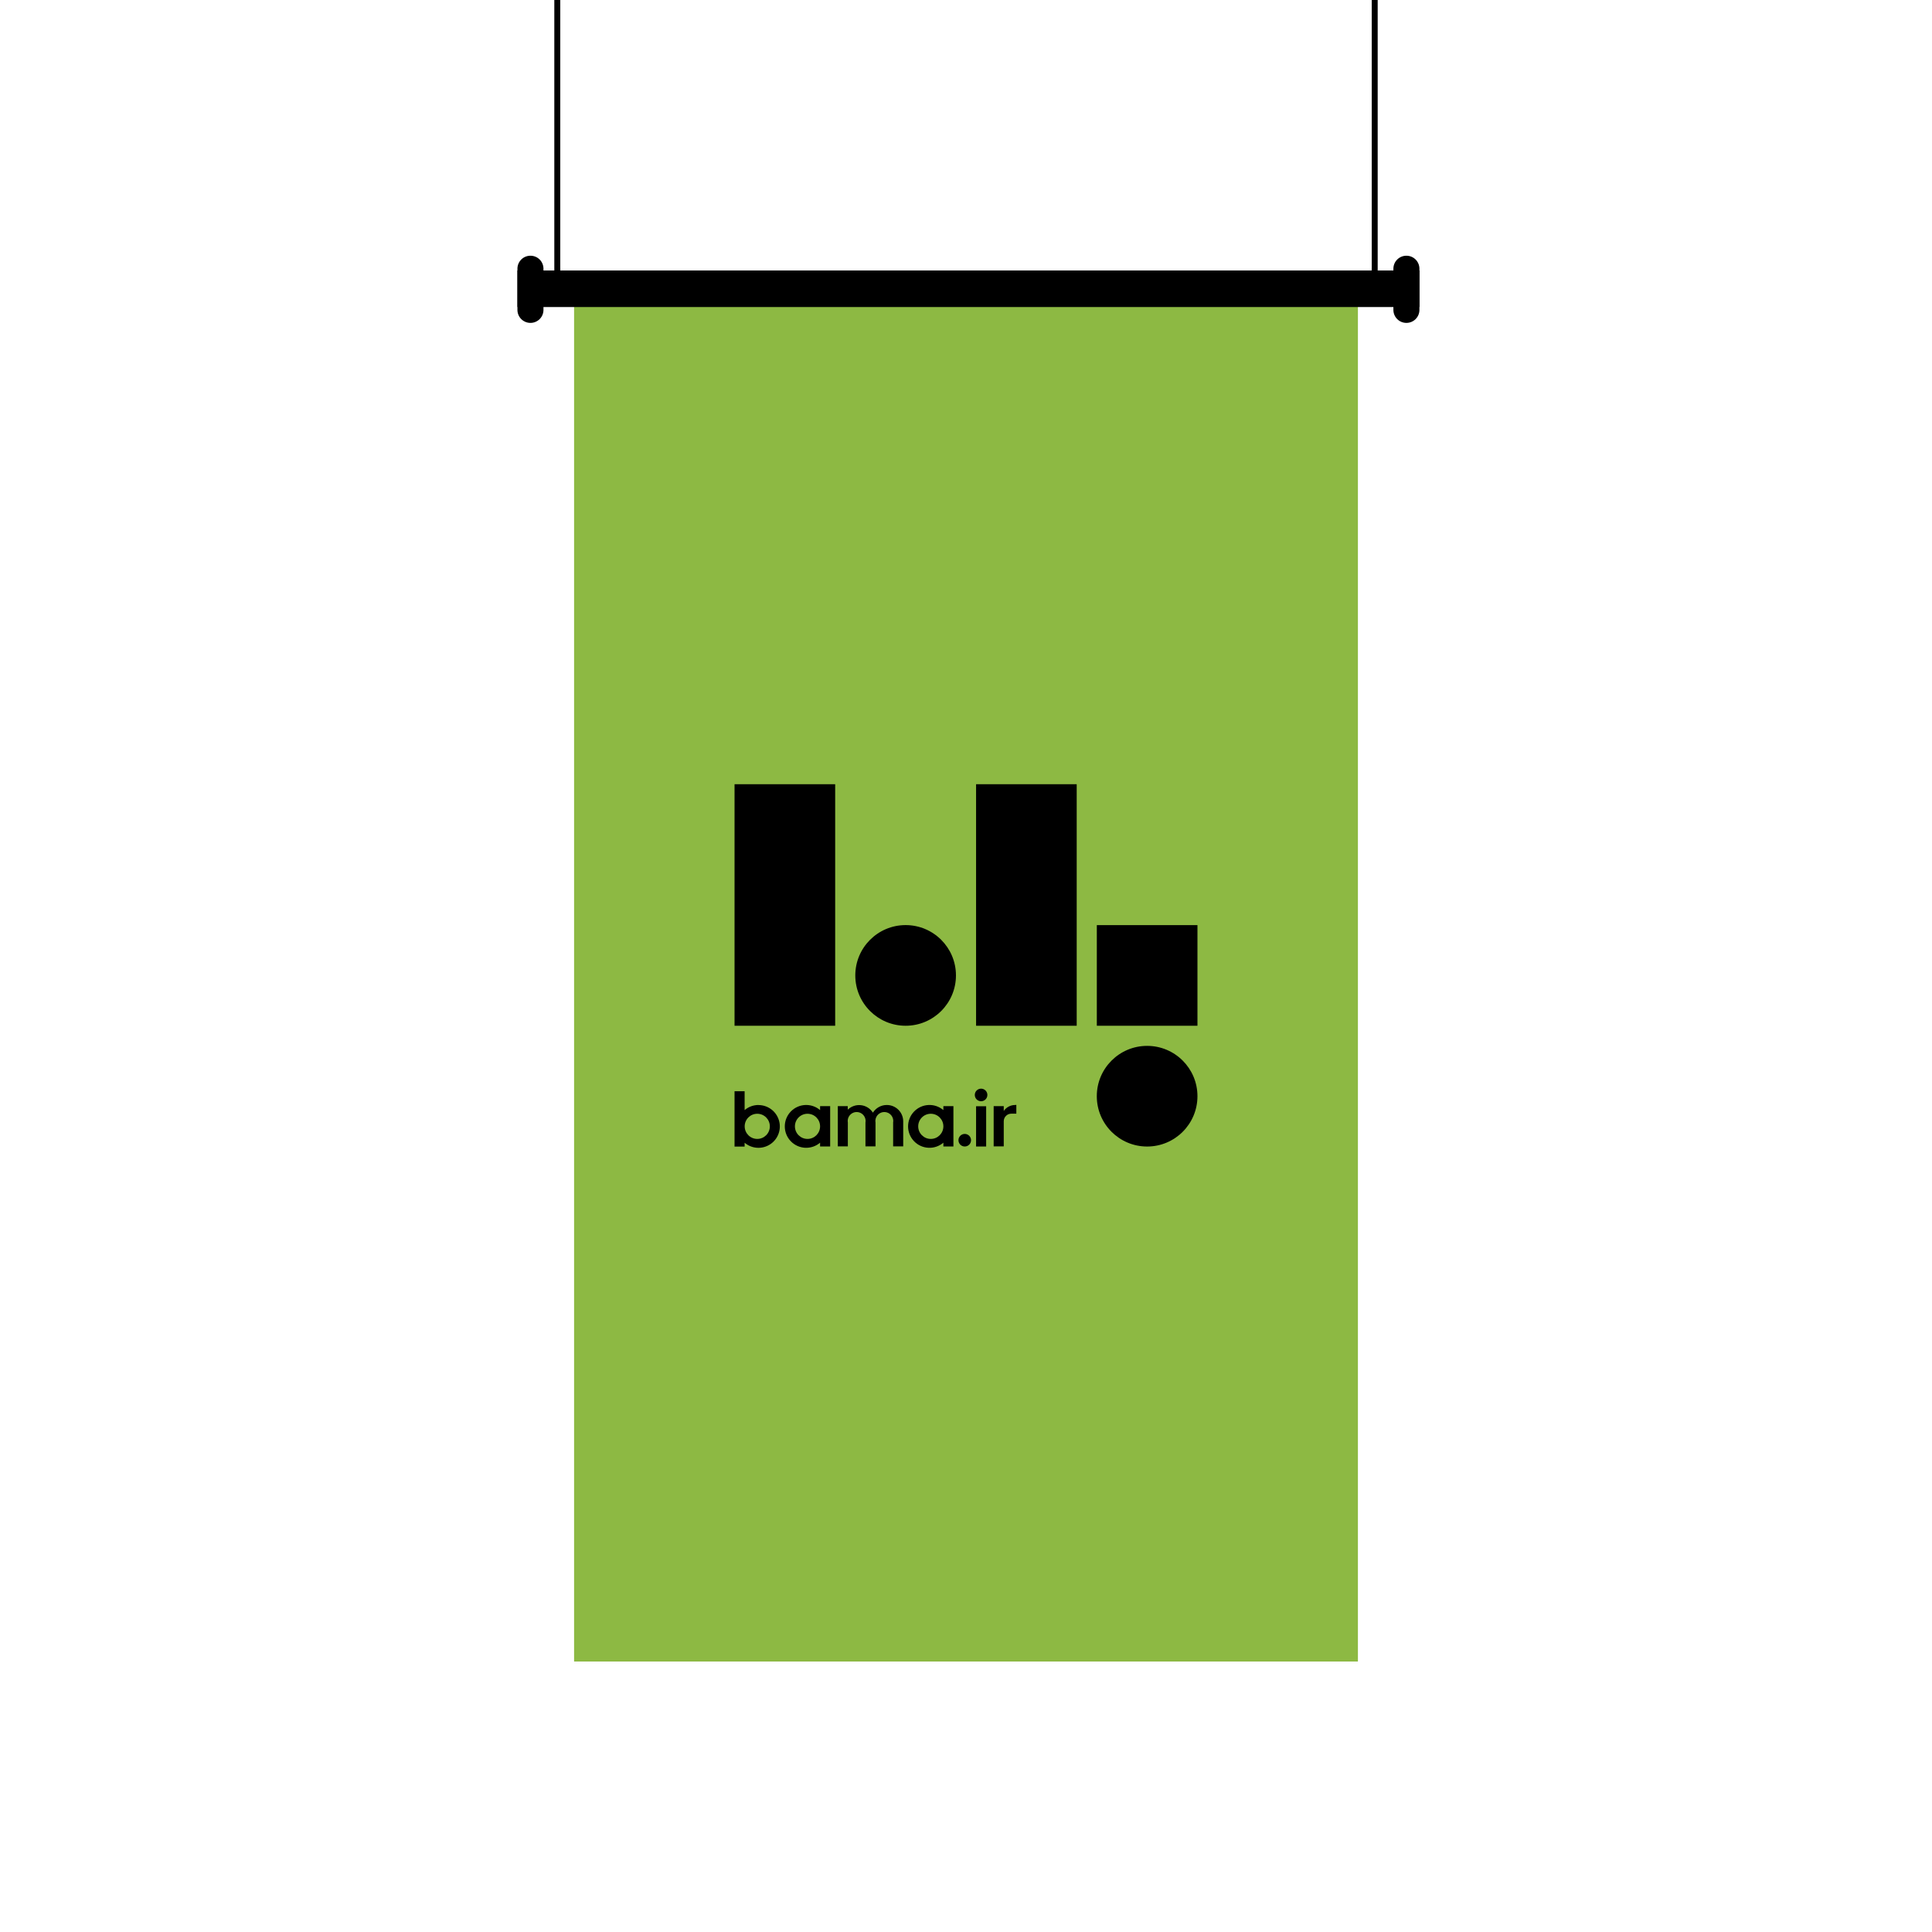
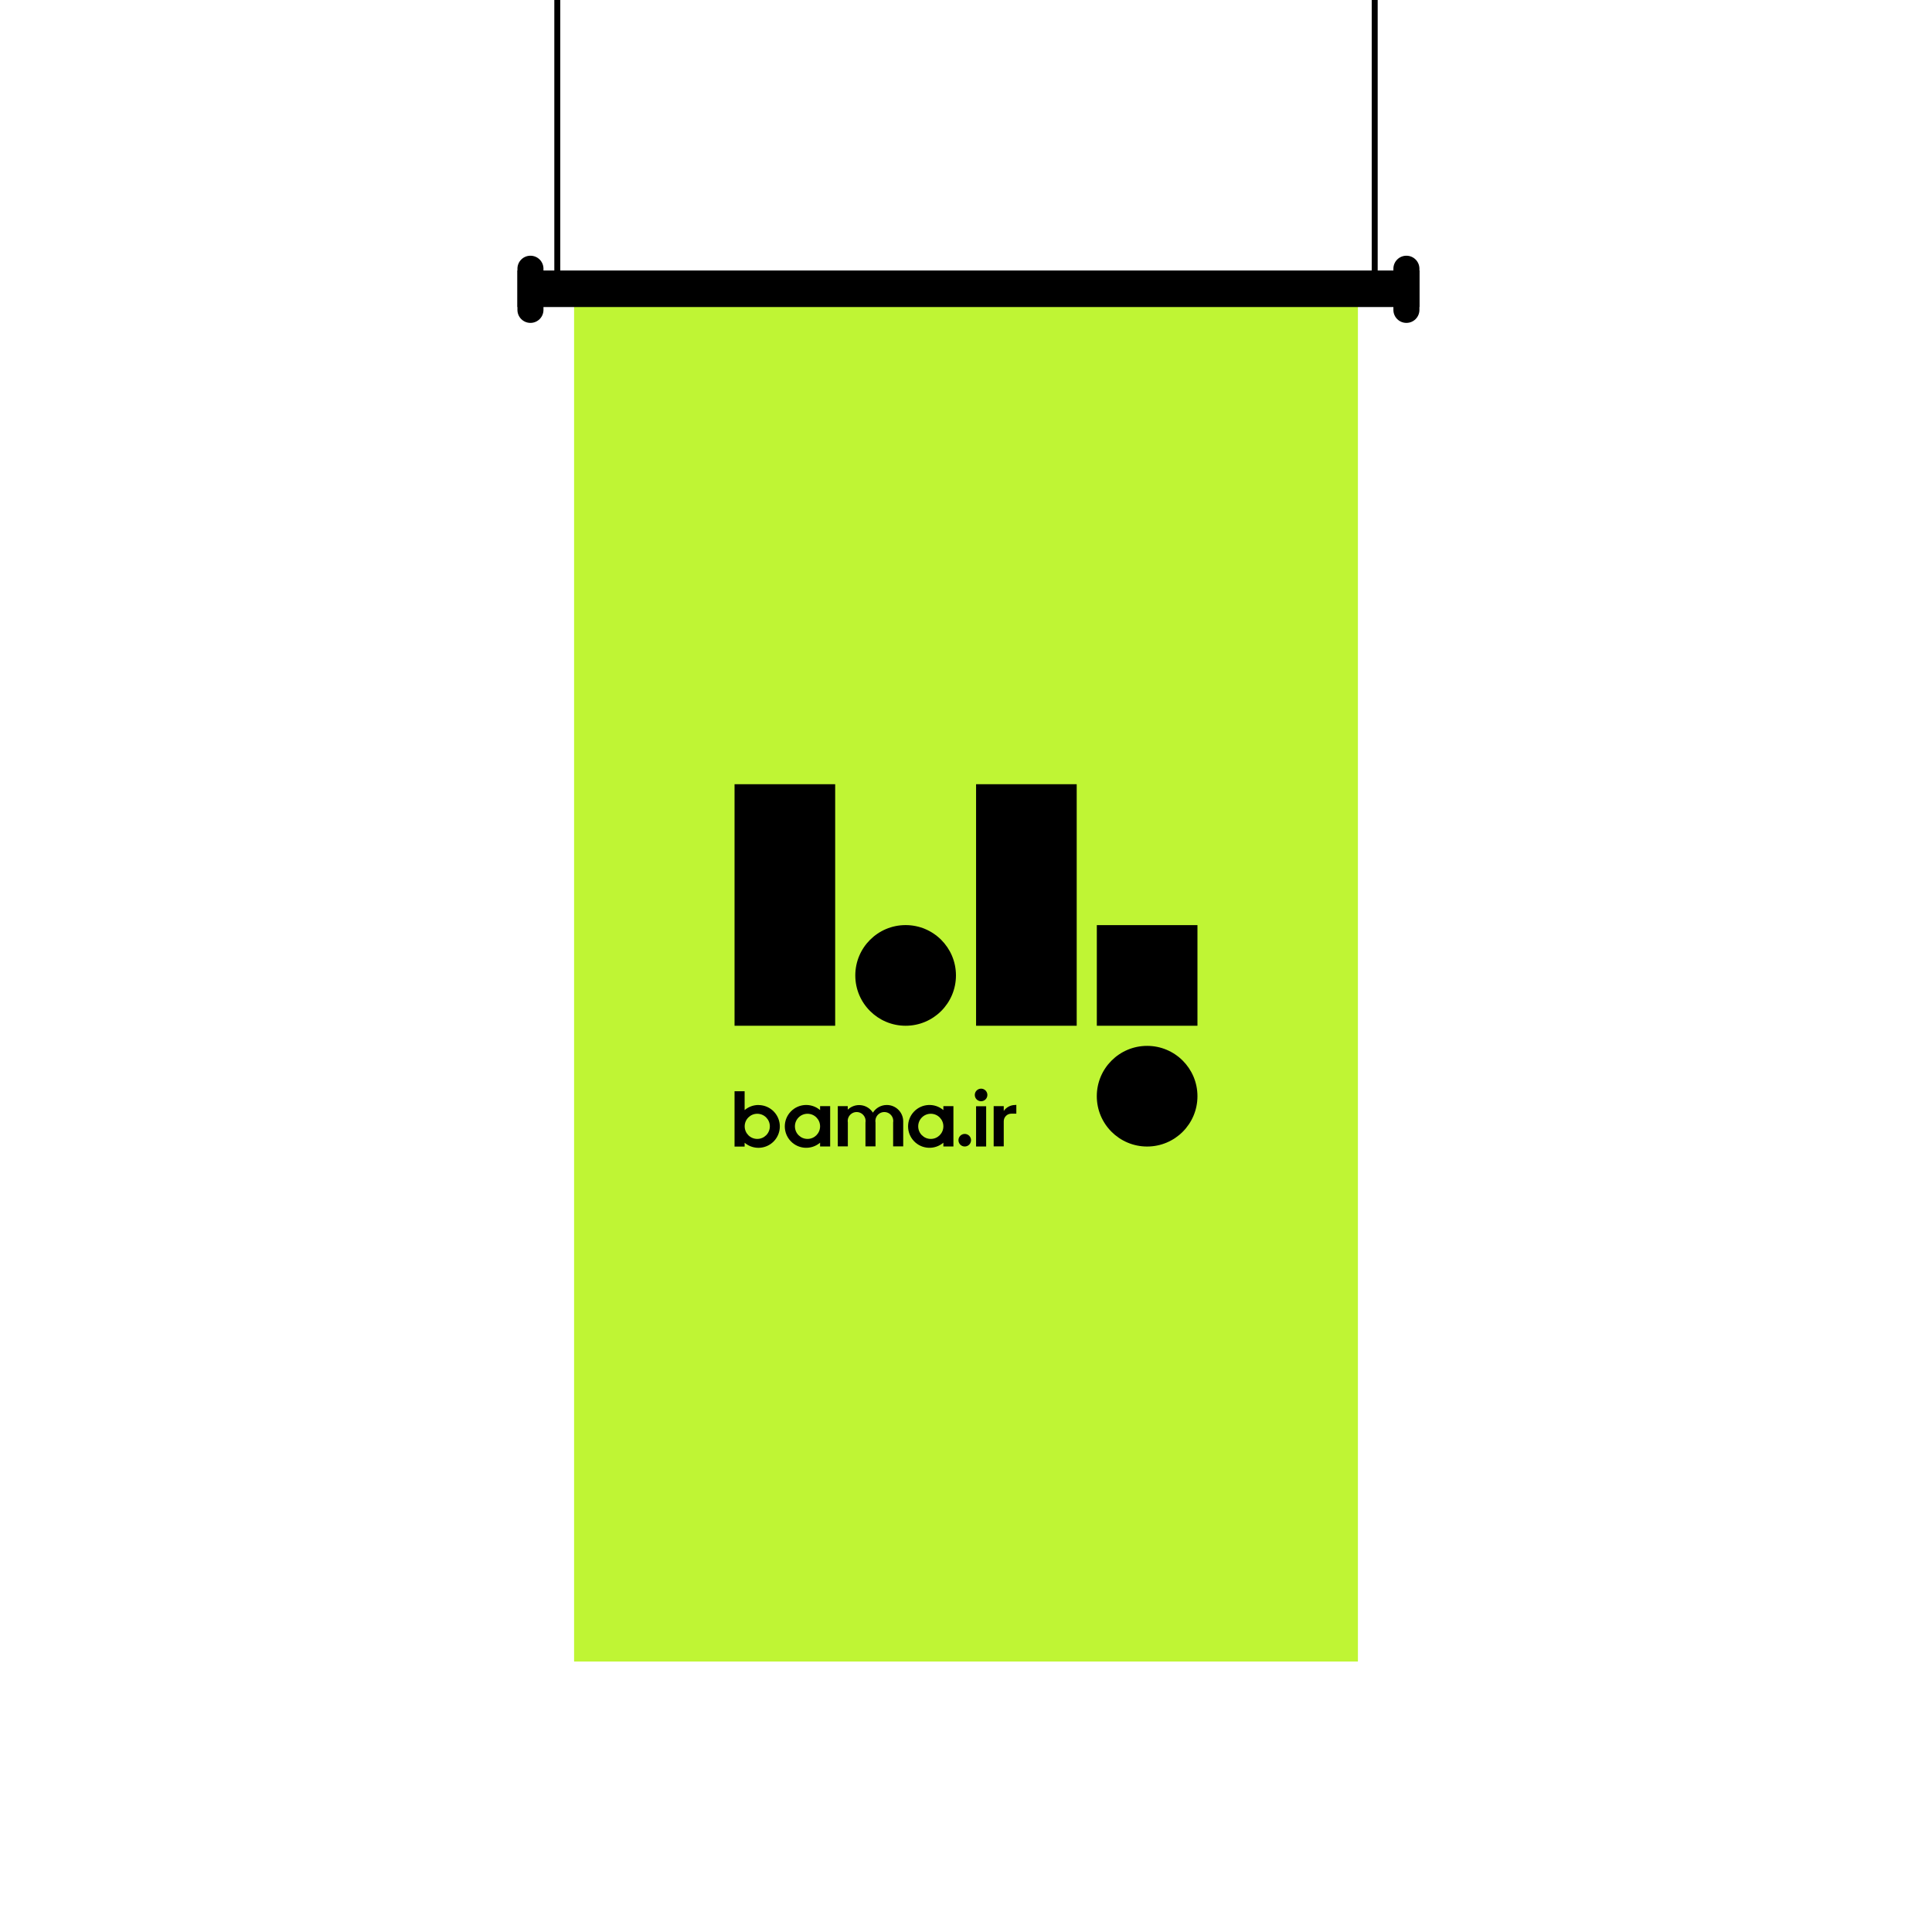
<svg xmlns="http://www.w3.org/2000/svg" viewBox="0 0 648 648">
  <defs>
-     <style>.cls-1{fill:#8db943;}</style>
+     <style>.cls-1{fill:#bff534;}</style>
  </defs>
  <g id="Background">
    <rect class="cls-1" x="192.55" y="90.72" width="262.9" height="466.56" />
  </g>
  <g id="Graphic">
    <rect x="173.55" y="90.72" width="302.53" height="12.26" />
    <rect x="185.92" width="2" height="90.72" />
    <rect x="460.08" width="2" height="90.72" />
    <rect x="467.35" y="85.77" width="8.73" height="22.53" rx="4.36" />
    <rect x="173.55" y="85.77" width="8.73" height="22.53" rx="4.36" />
  </g>
  <g id="Isolation_Mode" data-name="Isolation Mode">
    <rect x="367.88" y="310.29" width="33.75" height="33.75" />
    <rect x="246.37" y="263.03" width="33.75" height="81.01" />
    <rect x="327.38" y="263.03" width="33.75" height="81.01" />
    <circle cx="303.75" cy="327.16" r="16.88" />
    <circle cx="384.75" cy="367.67" r="16.88" />
    <path d="M275.06,372.33a7.18,7.18,0,1,0,0,10.93v1.28h3.38V371h-3.38ZM270.84,382a4.22,4.22,0,1,1,4.22-4.22A4.22,4.22,0,0,1,270.84,382Z" />
    <path d="M316.41,372.33a7.18,7.18,0,1,0,0,10.93v1.28h3.37V371h-3.37ZM312.19,382a4.22,4.22,0,1,1,4.22-4.22A4.22,4.22,0,0,1,312.19,382Z" />
    <path d="M254.39,370.62a7.16,7.16,0,0,0-4.64,1.71V366h-3.38v18.56h3.38v-1.28a7.17,7.17,0,1,0,4.64-12.64ZM254,382a4.22,4.22,0,1,1,4.21-4.22A4.22,4.22,0,0,1,254,382Z" />
    <path d="M297.42,370.62a5.47,5.47,0,0,0-4.64,2.57,5.48,5.48,0,0,0-8.44-1V371H281v13.5h3.37v-8a3,3,0,1,1,5.91,0v8h3.37v-8a3,3,0,1,1,5.91,0v8h3.38v-8.43A5.49,5.49,0,0,0,297.42,370.62Z" />
    <rect x="327.38" y="371.04" width="3.38" height="13.5" />
    <path d="M340.46,370.62a4.63,4.63,0,0,0-3.8,2V371h-3.38v13.5h3.38v-8.43a2.54,2.54,0,0,1,2.53-2.54h1.69v-2.95Z" />
    <circle cx="329.06" cy="367.25" r="2.11" />
    <circle cx="323.58" cy="382.43" r="2.11" />
  </g>
</svg>
